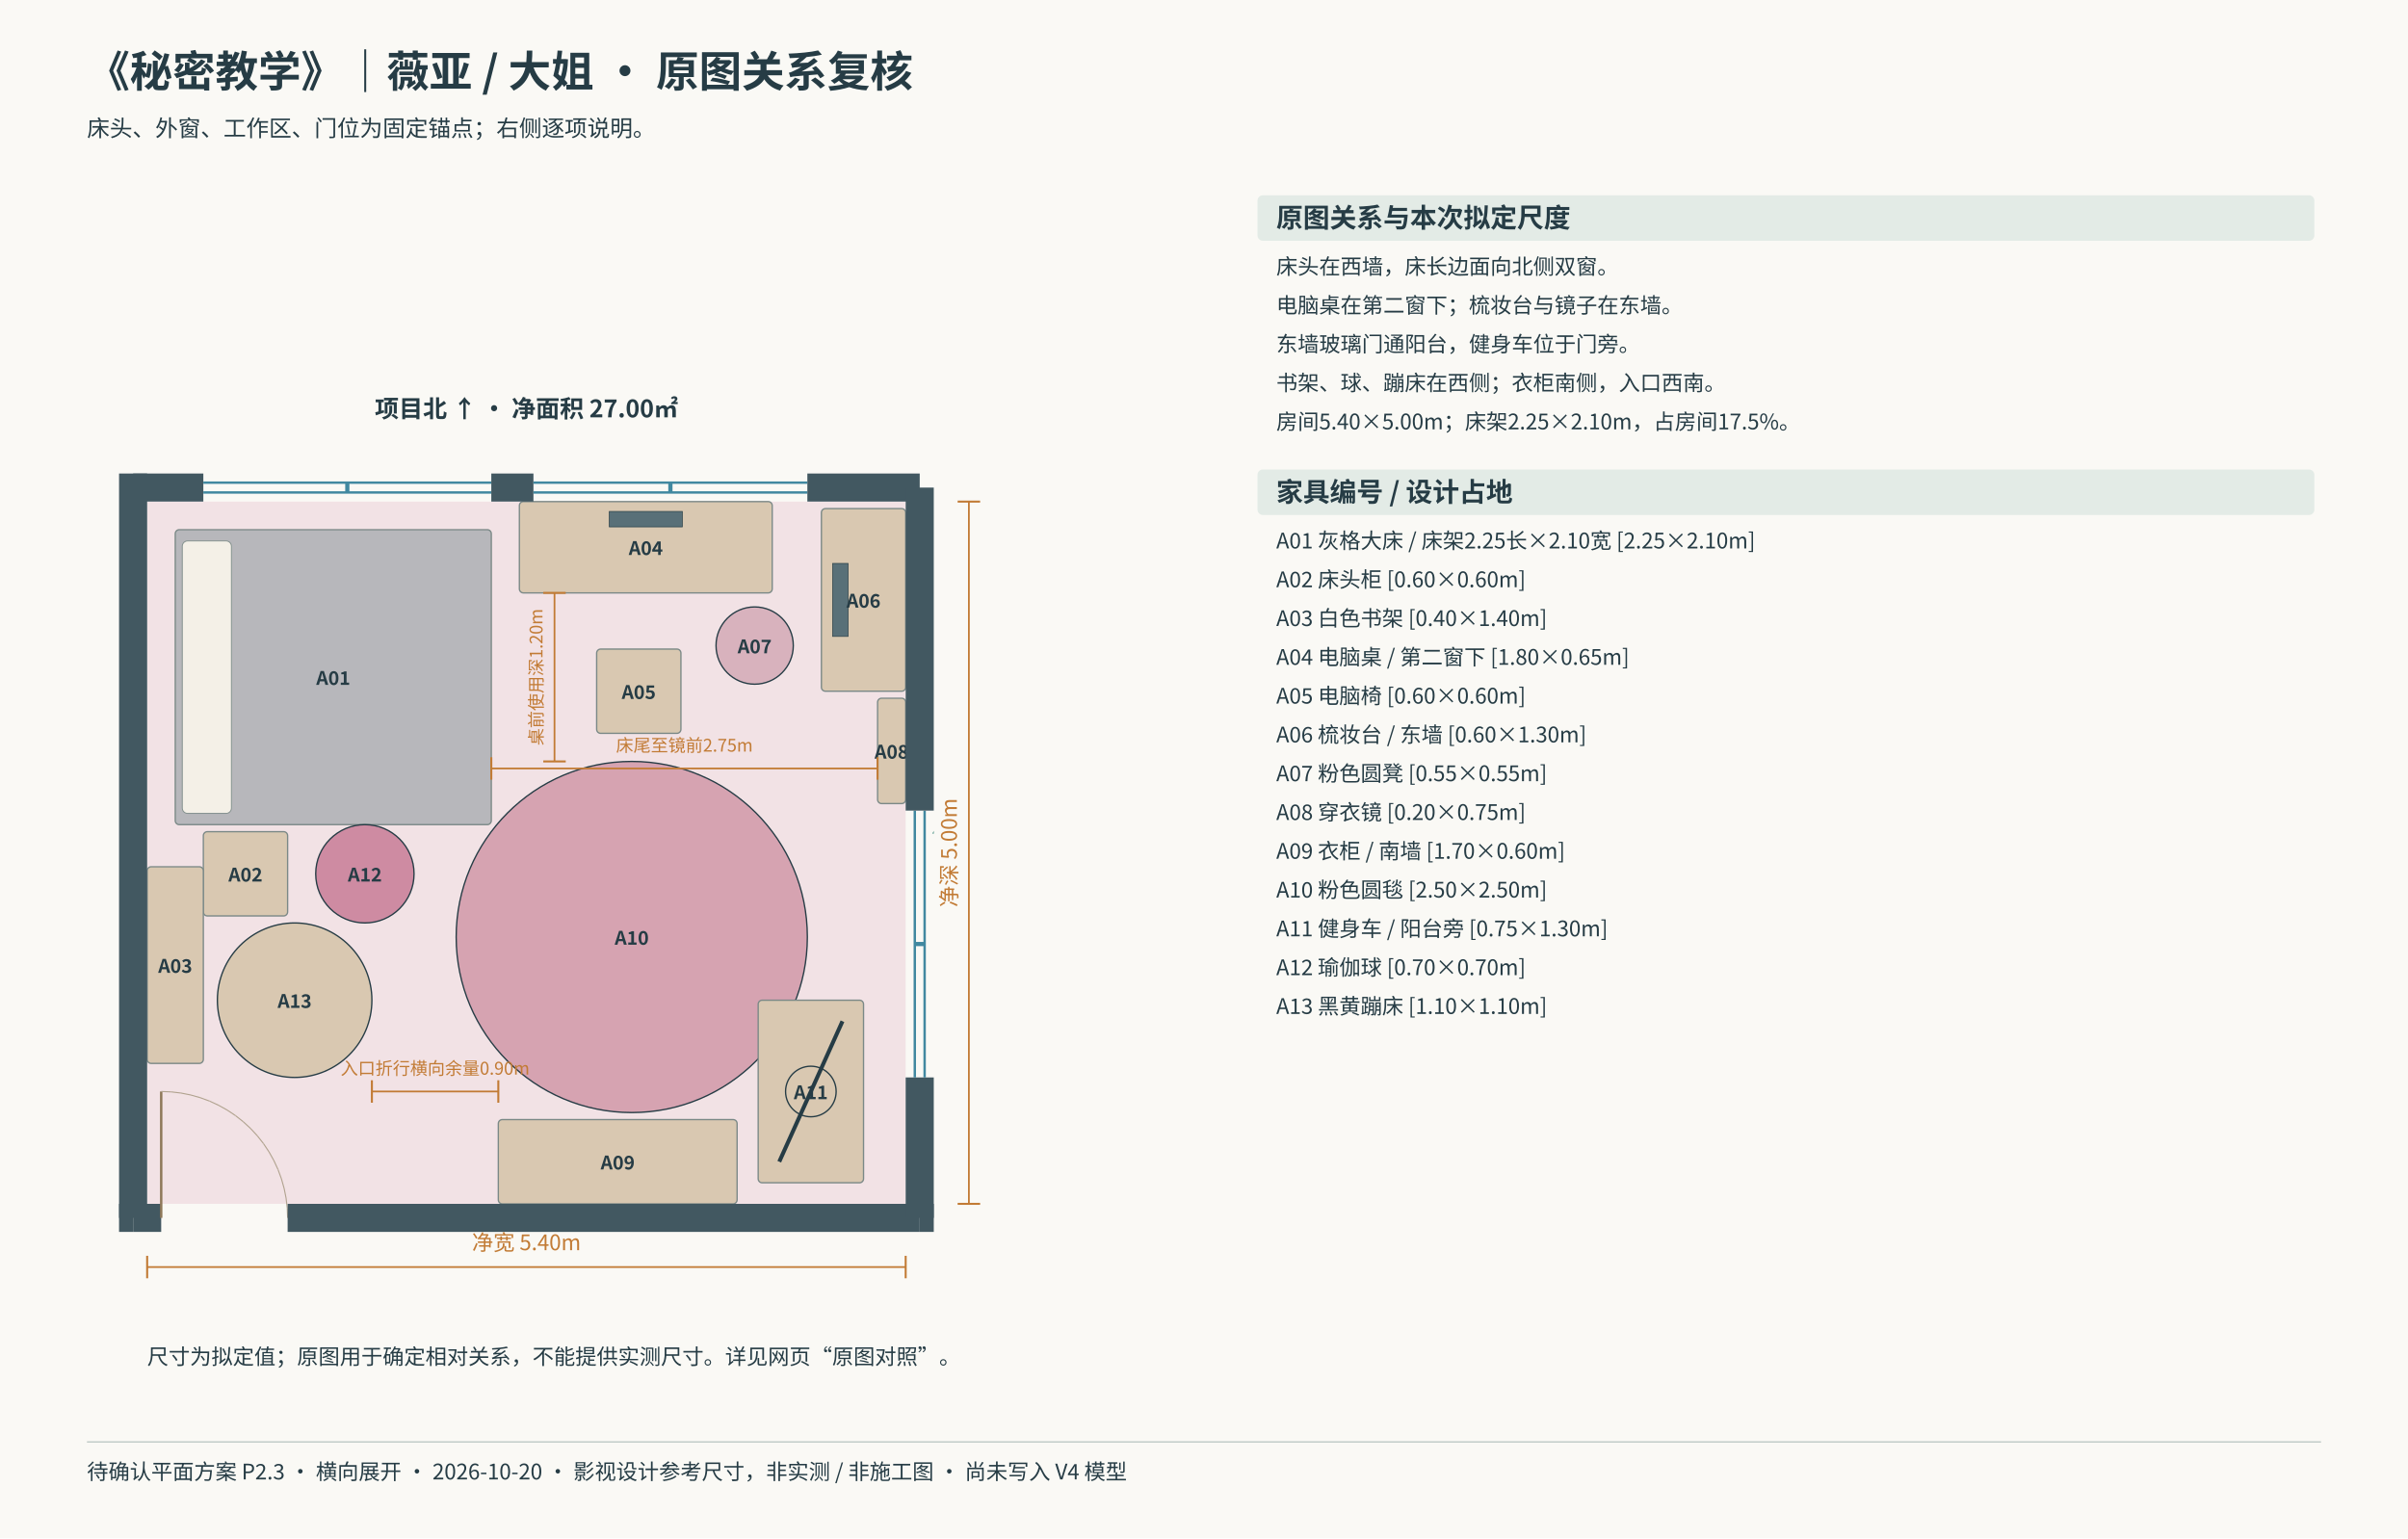
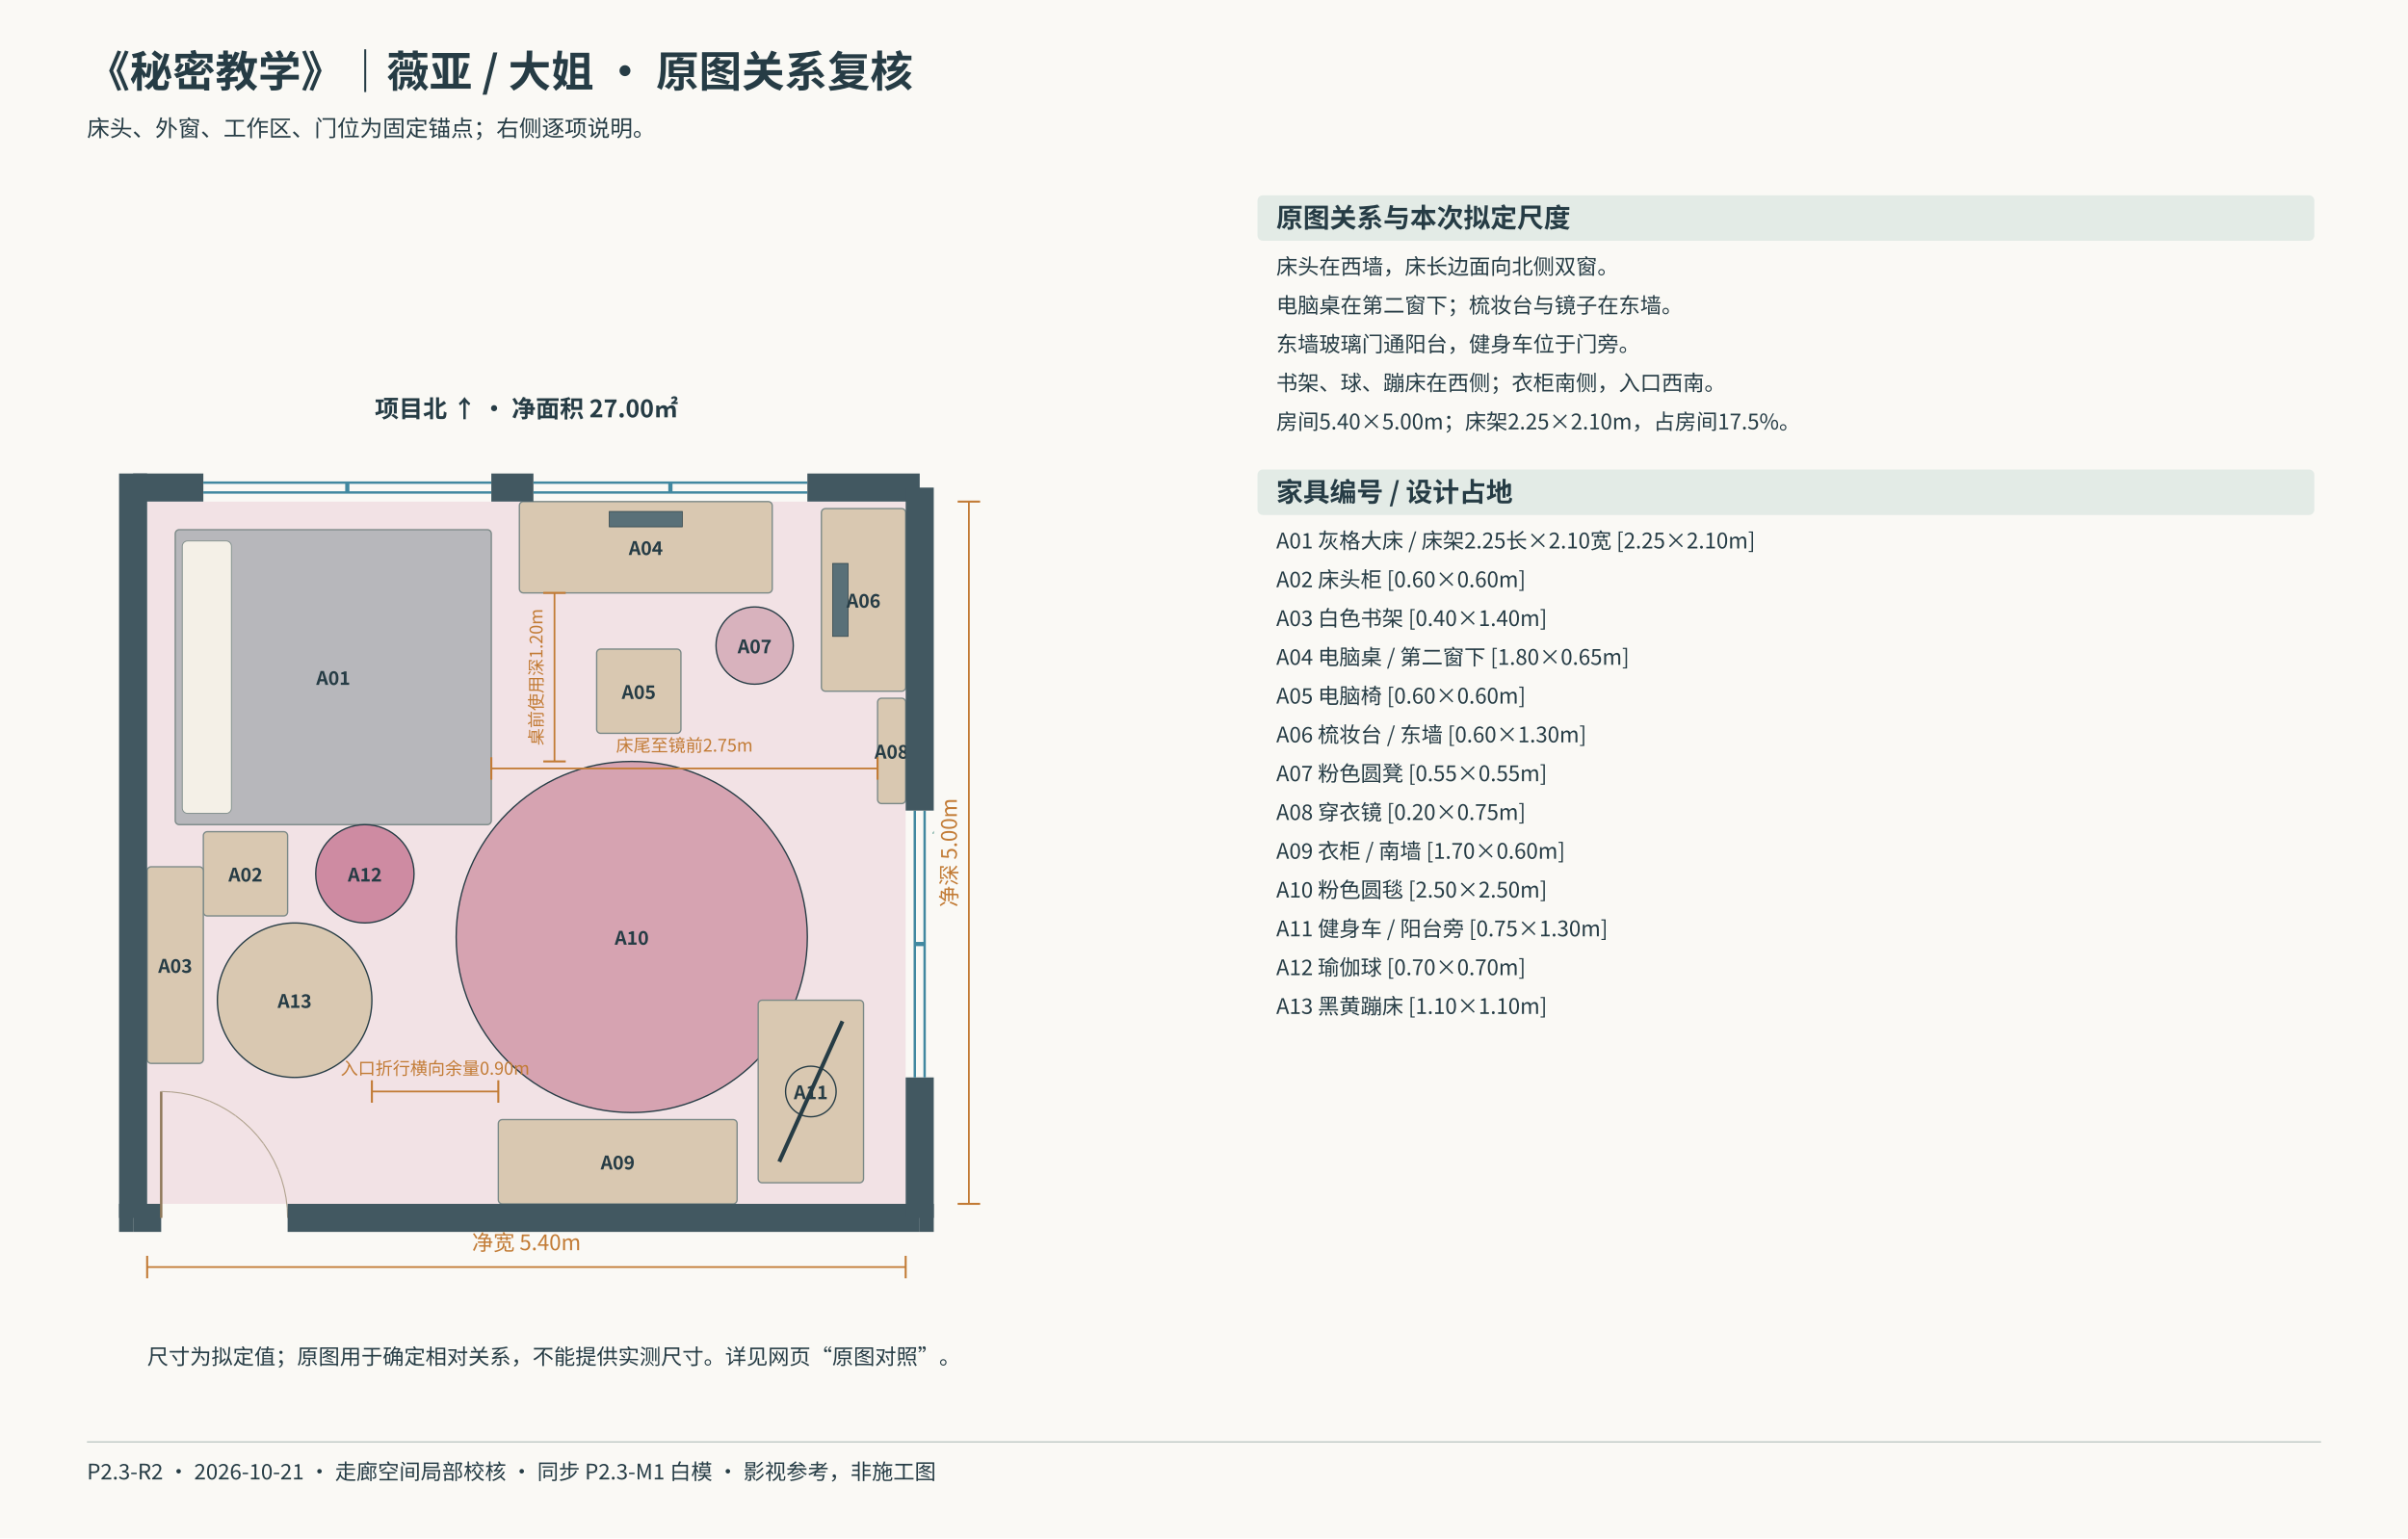
<svg xmlns="http://www.w3.org/2000/svg" width="1800" height="1150" viewBox="0 0 1800 1150">
  <defs>
    <marker id="arr" viewBox="0 0 10 10" refX="8" refY="5" markerWidth="7" markerHeight="7" orient="auto-start-reverse">
      <path d="M0 0L10 5L0 10" fill="#3b887a" />
    </marker>
  </defs>
  <style>text{font-family:"Microsoft YaHei","Noto Sans CJK SC",sans-serif;fill:#263c45} .small{font-size:15px} .num{font-family:Arial,sans-serif}</style>
  <rect width="1800" height="1150" fill="#faf9f5" />
  <text x="65.00" y="65.00" font-size="32" text-anchor="start" font-weight="700">《秘密教学》｜薇亚 / 大姐 · 原图关系复核</text>
  <text x="65.00" y="102.00" font-size="17" text-anchor="start" font-weight="400">床头、外窗、工作区、门位为固定锚点；右侧逐项说明。</text>
-   <text x="65.00" y="1106.00" font-size="16" text-anchor="start" font-weight="400">待确认平面方案 P2.3 · 横向展开 · 2026-10-20 · 影视设计参考尺寸，非实测 / 非施工图 · 尚未写入 V4 模型</text>
+   <text x="65.00" y="1106.00" font-size="16" text-anchor="start" font-weight="400">P2.3-R2 · 2026-10-21 · 走廊空间局部校核 · 同步 P2.3-M1 白模 · 影视参考，非施工图</text>
  <path d="M65 1078H1735" stroke="#bec9c5" />
  <rect x="110.00" y="375.00" width="567.00" height="525.00" fill="#f2e2e5" stroke="none" stroke-width="1" rx="0" />
  <defs>
    <clipPath id="clip">
      <rect x="89.0" y="354.0" width="609" height="567.0" />
    </clipPath>
  </defs>
  <g clip-path="url(#clip)">
    <circle cx="472.25" cy="700.50" r="131.25" fill="#d6a3b1" stroke="#263c45" />
    <text x="472.25" y="706.27" font-size="14" text-anchor="middle" font-weight="700">A10</text>
    <rect x="131.00" y="396.00" width="236.25" height="220.50" fill="#b7b7bb" stroke="#7b8987" stroke-width="1" rx="3" />
    <rect x="136.25" y="404.40" width="36.75" height="203.70" fill="#f4f0e7" stroke="#82908d" stroke-width="0.7" rx="4" />
    <text x="249.12" y="512.03" font-size="14" text-anchor="middle" font-weight="700">A01</text>
    <rect x="152.00" y="621.75" width="63.00" height="63.00" fill="#d9c8b1" stroke="#7b8987" stroke-width="1" rx="3" />
    <text x="183.50" y="659.02" font-size="14" text-anchor="middle" font-weight="700">A02</text>
    <rect x="110.00" y="648.00" width="42.00" height="147.00" fill="#d9c8b1" stroke="#7b8987" stroke-width="1" rx="3" />
    <text x="131.00" y="727.27" font-size="14" text-anchor="middle" font-weight="700">A03</text>
    <rect x="388.25" y="375.00" width="189.00" height="68.25" fill="#d9c8b1" stroke="#7b8987" stroke-width="1" rx="3" />
    <rect x="455.45" y="382.35" width="54.60" height="11.55" fill="#597078" stroke="#263c45" stroke-width="0.5" rx="0" />
    <text x="482.75" y="414.90" font-size="14" text-anchor="middle" font-weight="700">A04</text>
    <rect x="446.00" y="485.25" width="63.00" height="63.00" fill="#d9c8b1" stroke="#7b8987" stroke-width="1" rx="3" />
    <text x="477.50" y="522.52" font-size="14" text-anchor="middle" font-weight="700">A05</text>
    <rect x="614.00" y="380.25" width="63.00" height="136.50" fill="#d9c8b1" stroke="#7b8987" stroke-width="1" rx="3" />
    <rect x="622.40" y="421.20" width="11.55" height="54.60" fill="#597078" stroke="#263c45" stroke-width="0.5" rx="0" />
    <text x="645.50" y="454.28" font-size="14" text-anchor="middle" font-weight="700">A06</text>
    <circle cx="564.12" cy="482.62" r="28.88" fill="#d8b2bd" stroke="#263c45" />
    <text x="564.12" y="488.40" font-size="14" text-anchor="middle" font-weight="700">A07</text>
    <rect x="656.00" y="522.00" width="21.00" height="78.75" fill="#d9c8b1" stroke="#7b8987" stroke-width="1" rx="3" />
    <text x="666.50" y="567.15" font-size="14" text-anchor="middle" font-weight="700">A08</text>
    <rect x="372.50" y="837.00" width="178.50" height="63.00" fill="#d9c8b1" stroke="#7b8987" stroke-width="1" rx="3" />
    <text x="461.75" y="874.27" font-size="14" text-anchor="middle" font-weight="700">A09</text>
    <rect x="566.75" y="747.75" width="78.75" height="136.50" fill="#d9c8b1" stroke="#7b8987" stroke-width="1" rx="3" />
    <path d="M582.50 868.50L629.75 763.50" fill="none" stroke="#263c45" stroke-width="3" />
    <circle cx="606.12" cy="816.00" r="18.90" fill="none" stroke="#263c45" />
    <text x="606.12" y="821.78" font-size="14" text-anchor="middle" font-weight="700">A11</text>
    <circle cx="272.75" cy="653.25" r="36.75" fill="#ce8ba2" stroke="#263c45" />
    <text x="272.75" y="659.02" font-size="14" text-anchor="middle" font-weight="700">A12</text>
    <circle cx="220.25" cy="747.75" r="57.75" fill="#d9c8b1" stroke="#263c45" />
    <text x="220.25" y="753.52" font-size="14" text-anchor="middle" font-weight="700">A13</text>
    <path d="M99.50 364.50L152.00 364.50" fill="none" stroke="#425861" stroke-width="21.0" />
    <path d="M152.00 368.18L367.25 368.18" fill="none" stroke="#4188a0" stroke-width="1.8" />
    <path d="M152.00 360.82L367.25 360.82" fill="none" stroke="#4188a0" stroke-width="1.8" />
    <path d="M258.05 364.50L261.20 364.50" fill="none" stroke="#4188a0" stroke-width="7" />
    <path d="M367.25 364.50L398.75 364.50" fill="none" stroke="#425861" stroke-width="21.0" />
    <path d="M398.75 368.18L603.50 368.18" fill="none" stroke="#4188a0" stroke-width="1.8" />
    <path d="M398.75 360.82L603.50 360.82" fill="none" stroke="#4188a0" stroke-width="1.8" />
    <path d="M499.55 364.50L502.70 364.50" fill="none" stroke="#4188a0" stroke-width="7" />
    <path d="M603.50 364.50L687.50 364.50" fill="none" stroke="#425861" stroke-width="21.0" />
    <path d="M-593.50 910.50L-436.00 910.50" fill="none" stroke="#425861" stroke-width="21.0" />
    <path d="M-436.00 910.50L-436.00 805.50" fill="none" stroke="#8e7859" stroke-width="1.8" />
    <path d="M-331.00 910.50L-331.32 902.26" fill="none" stroke="#b0a28e" stroke-width="0.8" />
    <path d="M-331.32 902.26L-332.29 894.07" fill="none" stroke="#b0a28e" stroke-width="0.8" />
    <path d="M-332.29 894.07L-333.90 885.99" fill="none" stroke="#b0a28e" stroke-width="0.8" />
    <path d="M-333.90 885.99L-336.14 878.05" fill="none" stroke="#b0a28e" stroke-width="0.8" />
    <path d="M-336.14 878.05L-338.99 870.32" fill="none" stroke="#b0a28e" stroke-width="0.8" />
    <path d="M-338.99 870.32L-342.44 862.83" fill="none" stroke="#b0a28e" stroke-width="0.8" />
    <path d="M-342.44 862.83L-346.47 855.64" fill="none" stroke="#b0a28e" stroke-width="0.8" />
    <path d="M-346.47 855.64L-351.05 848.78" fill="none" stroke="#b0a28e" stroke-width="0.8" />
    <path d="M-351.05 848.78L-356.16 842.31" fill="none" stroke="#b0a28e" stroke-width="0.8" />
    <path d="M-356.16 842.31L-361.75 836.25" fill="none" stroke="#b0a28e" stroke-width="0.8" />
    <path d="M-361.75 836.25L-367.81 830.66" fill="none" stroke="#b0a28e" stroke-width="0.8" />
    <path d="M-367.81 830.66L-374.28 825.55" fill="none" stroke="#b0a28e" stroke-width="0.8" />
    <path d="M-374.28 825.55L-381.14 820.97" fill="none" stroke="#b0a28e" stroke-width="0.8" />
    <path d="M-381.14 820.97L-388.33 816.94" fill="none" stroke="#b0a28e" stroke-width="0.8" />
    <path d="M-388.33 816.94L-395.82 813.49" fill="none" stroke="#b0a28e" stroke-width="0.8" />
    <path d="M-395.82 813.49L-403.55 810.64" fill="none" stroke="#b0a28e" stroke-width="0.8" />
    <path d="M-403.55 810.64L-411.49 808.40" fill="none" stroke="#b0a28e" stroke-width="0.8" />
    <path d="M-411.49 808.40L-419.57 806.79" fill="none" stroke="#b0a28e" stroke-width="0.8" />
    <path d="M-419.57 806.79L-427.76 805.82" fill="none" stroke="#b0a28e" stroke-width="0.8" />
    <path d="M-427.76 805.82L-436.00 805.50" fill="none" stroke="#b0a28e" stroke-width="0.8" />
    <path d="M-331.00 910.50L99.50 910.50" fill="none" stroke="#425861" stroke-width="21.0" />
    <path d="M99.50 910.50L99.50 280.50" fill="none" stroke="#425861" stroke-width="21.0" />
    <path d="M99.50 910.50L120.50 910.50" fill="none" stroke="#425861" stroke-width="21.0" />
    <path d="M120.50 910.50L120.50 816.00" fill="none" stroke="#8e7859" stroke-width="1.8" />
    <path d="M215.00 910.50L214.71 903.09" fill="none" stroke="#b0a28e" stroke-width="0.8" />
    <path d="M214.71 903.09L213.84 895.72" fill="none" stroke="#b0a28e" stroke-width="0.8" />
    <path d="M213.84 895.72L212.39 888.44" fill="none" stroke="#b0a28e" stroke-width="0.8" />
    <path d="M212.39 888.44L210.37 881.30" fill="none" stroke="#b0a28e" stroke-width="0.8" />
    <path d="M210.37 881.30L207.81 874.34" fill="none" stroke="#b0a28e" stroke-width="0.8" />
    <path d="M207.81 874.34L204.70 867.60" fill="none" stroke="#b0a28e" stroke-width="0.8" />
    <path d="M204.70 867.60L201.07 861.12" fill="none" stroke="#b0a28e" stroke-width="0.8" />
    <path d="M201.07 861.12L196.95 854.95" fill="none" stroke="#b0a28e" stroke-width="0.8" />
    <path d="M196.95 854.95L192.36 849.13" fill="none" stroke="#b0a28e" stroke-width="0.8" />
    <path d="M192.36 849.13L187.32 843.68" fill="none" stroke="#b0a28e" stroke-width="0.8" />
    <path d="M187.32 843.68L181.87 838.64" fill="none" stroke="#b0a28e" stroke-width="0.8" />
    <path d="M181.87 838.64L176.05 834.05" fill="none" stroke="#b0a28e" stroke-width="0.8" />
    <path d="M176.05 834.05L169.88 829.93" fill="none" stroke="#b0a28e" stroke-width="0.8" />
    <path d="M169.88 829.93L163.40 826.30" fill="none" stroke="#b0a28e" stroke-width="0.8" />
    <path d="M163.40 826.30L156.66 823.19" fill="none" stroke="#b0a28e" stroke-width="0.8" />
    <path d="M156.66 823.19L149.70 820.63" fill="none" stroke="#b0a28e" stroke-width="0.8" />
    <path d="M149.70 820.63L142.56 818.61" fill="none" stroke="#b0a28e" stroke-width="0.8" />
    <path d="M142.56 818.61L135.28 817.16" fill="none" stroke="#b0a28e" stroke-width="0.8" />
    <path d="M135.28 817.16L127.91 816.29" fill="none" stroke="#b0a28e" stroke-width="0.8" />
    <path d="M127.91 816.29L120.50 816.00" fill="none" stroke="#b0a28e" stroke-width="0.8" />
    <path d="M215.00 910.50L687.50 910.50" fill="none" stroke="#425861" stroke-width="21.0" />
    <path d="M687.50 910.50L687.50 805.50" fill="none" stroke="#425861" stroke-width="21.0" />
    <path d="M683.82 805.50L683.82 606.00" fill="none" stroke="#4188a0" stroke-width="1.8" />
    <path d="M691.17 805.50L691.17 606.00" fill="none" stroke="#4188a0" stroke-width="1.8" />
    <path d="M687.50 707.32L687.50 704.18" fill="none" stroke="#4188a0" stroke-width="7" />
    <path d="M701.15 795.00L701.15 616.50" fill="none" stroke="#3b887a" stroke-width="1.2" marker-end="url(#arr)" />
    <path d="M687.50 606.00L687.50 364.50" fill="none" stroke="#425861" stroke-width="21.0" />
    <path d="M687.50 910.50L813.50 910.50" fill="none" stroke="#425861" stroke-width="21.0" />
  </g>
  <path d="M414.50 569.25L414.50 443.25" fill="none" stroke="#c27b35" stroke-width="1.3" />
  <path d="M422.90 569.25L406.10 569.25" fill="none" stroke="#c27b35" stroke-width="1.5" />
  <path d="M422.90 443.25L406.10 443.25" fill="none" stroke="#c27b35" stroke-width="1.5" />
  <text x="405.50" y="506.25" font-size="13" text-anchor="middle" transform="rotate(-90 405.50 506.25)" style="fill:#c27b35">桌前使用深1.20m</text>
  <path d="M367.25 574.50L656.00 574.50" fill="none" stroke="#c27b35" stroke-width="1.3" />
  <path d="M367.25 582.90L367.25 566.10" fill="none" stroke="#c27b35" stroke-width="1.5" />
  <path d="M656.00 582.90L656.00 566.10" fill="none" stroke="#c27b35" stroke-width="1.5" />
  <text x="511.62" y="561.90" font-size="13" text-anchor="middle" font-weight="400" style="fill:#c27b35">床尾至镜前2.75m</text>
  <path d="M278.00 816.00L372.50 816.00" fill="none" stroke="#c27b35" stroke-width="1.3" />
  <path d="M278.00 824.40L278.00 807.60" fill="none" stroke="#c27b35" stroke-width="1.5" />
  <path d="M372.50 824.40L372.50 807.60" fill="none" stroke="#c27b35" stroke-width="1.5" />
  <text x="325.25" y="803.40" font-size="13" text-anchor="middle" font-weight="400" style="fill:#c27b35">入口折行横向余量0.90m</text>
  <path d="M110.00 947.25L677.00 947.25" fill="none" stroke="#c27b35" stroke-width="1.3" />
  <path d="M110.00 955.65L110.00 938.85" fill="none" stroke="#c27b35" stroke-width="1.5" />
  <path d="M677.00 955.65L677.00 938.85" fill="none" stroke="#c27b35" stroke-width="1.5" />
  <text x="393.50" y="934.65" font-size="16" text-anchor="middle" font-weight="400" style="fill:#c27b35">净宽 5.40m</text>
  <path d="M724.25 900.00L724.25 375.00" fill="none" stroke="#c27b35" stroke-width="1.3" />
  <path d="M732.65 900.00L715.85 900.00" fill="none" stroke="#c27b35" stroke-width="1.5" />
  <path d="M732.65 375.00L715.85 375.00" fill="none" stroke="#c27b35" stroke-width="1.5" />
  <text x="715.25" y="637.50" font-size="16" text-anchor="middle" transform="rotate(-90 715.25 637.50)" style="fill:#c27b35">净深 5.00m</text>
  <text x="393.50" y="312.00" font-size="18" text-anchor="middle" font-weight="700">项目北 ↑ · 净面积 27.00㎡</text>
  <rect x="940" y="146" width="790" height="34" fill="#e3ebe6" rx="4" />
  <text x="954.00" y="170.00" font-size="20" text-anchor="start" font-weight="700">原图关系与本次拟定尺度</text>
  <text x="954.00" y="205.00" font-size="16" text-anchor="start" font-weight="400">床头在西墙，床长边面向北侧双窗。</text>
  <text x="954.00" y="234.00" font-size="16" text-anchor="start" font-weight="400">电脑桌在第二窗下；梳妆台与镜子在东墙。</text>
  <text x="954.00" y="263.00" font-size="16" text-anchor="start" font-weight="400">东墙玻璃门通阳台，健身车位于门旁。</text>
  <text x="954.00" y="292.00" font-size="16" text-anchor="start" font-weight="400">书架、球、蹦床在西侧；衣柜南侧，入口西南。</text>
  <text x="954.00" y="321.00" font-size="16" text-anchor="start" font-weight="400">房间5.40×5.00m；床架2.25×2.10m，占房间17.5%。</text>
  <rect x="940" y="351" width="790" height="34" fill="#e3ebe6" rx="4" />
  <text x="954.00" y="375.00" font-size="20" text-anchor="start" font-weight="700">家具编号 / 设计占地</text>
  <text x="954.00" y="410.00" font-size="16" text-anchor="start" font-weight="400">A01  灰格大床 / 床架2.25长×2.10宽  [2.25×2.10m]</text>
  <text x="954.00" y="439.00" font-size="16" text-anchor="start" font-weight="400">A02  床头柜  [0.60×0.60m]</text>
  <text x="954.00" y="468.00" font-size="16" text-anchor="start" font-weight="400">A03  白色书架  [0.40×1.40m]</text>
  <text x="954.00" y="497.00" font-size="16" text-anchor="start" font-weight="400">A04  电脑桌 / 第二窗下  [1.80×0.65m]</text>
  <text x="954.00" y="526.00" font-size="16" text-anchor="start" font-weight="400">A05  电脑椅  [0.60×0.60m]</text>
  <text x="954.00" y="555.00" font-size="16" text-anchor="start" font-weight="400">A06  梳妆台 / 东墙  [0.60×1.30m]</text>
  <text x="954.00" y="584.00" font-size="16" text-anchor="start" font-weight="400">A07  粉色圆凳  [0.55×0.55m]</text>
  <text x="954.00" y="613.00" font-size="16" text-anchor="start" font-weight="400">A08  穿衣镜  [0.20×0.75m]</text>
  <text x="954.00" y="642.00" font-size="16" text-anchor="start" font-weight="400">A09  衣柜 / 南墙  [1.70×0.60m]</text>
  <text x="954.00" y="671.00" font-size="16" text-anchor="start" font-weight="400">A10  粉色圆毯  [2.50×2.50m]</text>
  <text x="954.00" y="700.00" font-size="16" text-anchor="start" font-weight="400">A11  健身车 / 阳台旁  [0.75×1.30m]</text>
  <text x="954.00" y="729.00" font-size="16" text-anchor="start" font-weight="400">A12  瑜伽球  [0.70×0.70m]</text>
  <text x="954.00" y="758.00" font-size="16" text-anchor="start" font-weight="400">A13  黑黄蹦床  [1.10×1.10m]</text>
  <text x="110.00" y="1020.00" font-size="16" text-anchor="start" font-weight="400">尺寸为拟定值；原图用于确定相对关系，不能提供实测尺寸。详见网页“原图对照”。</text>
</svg>
